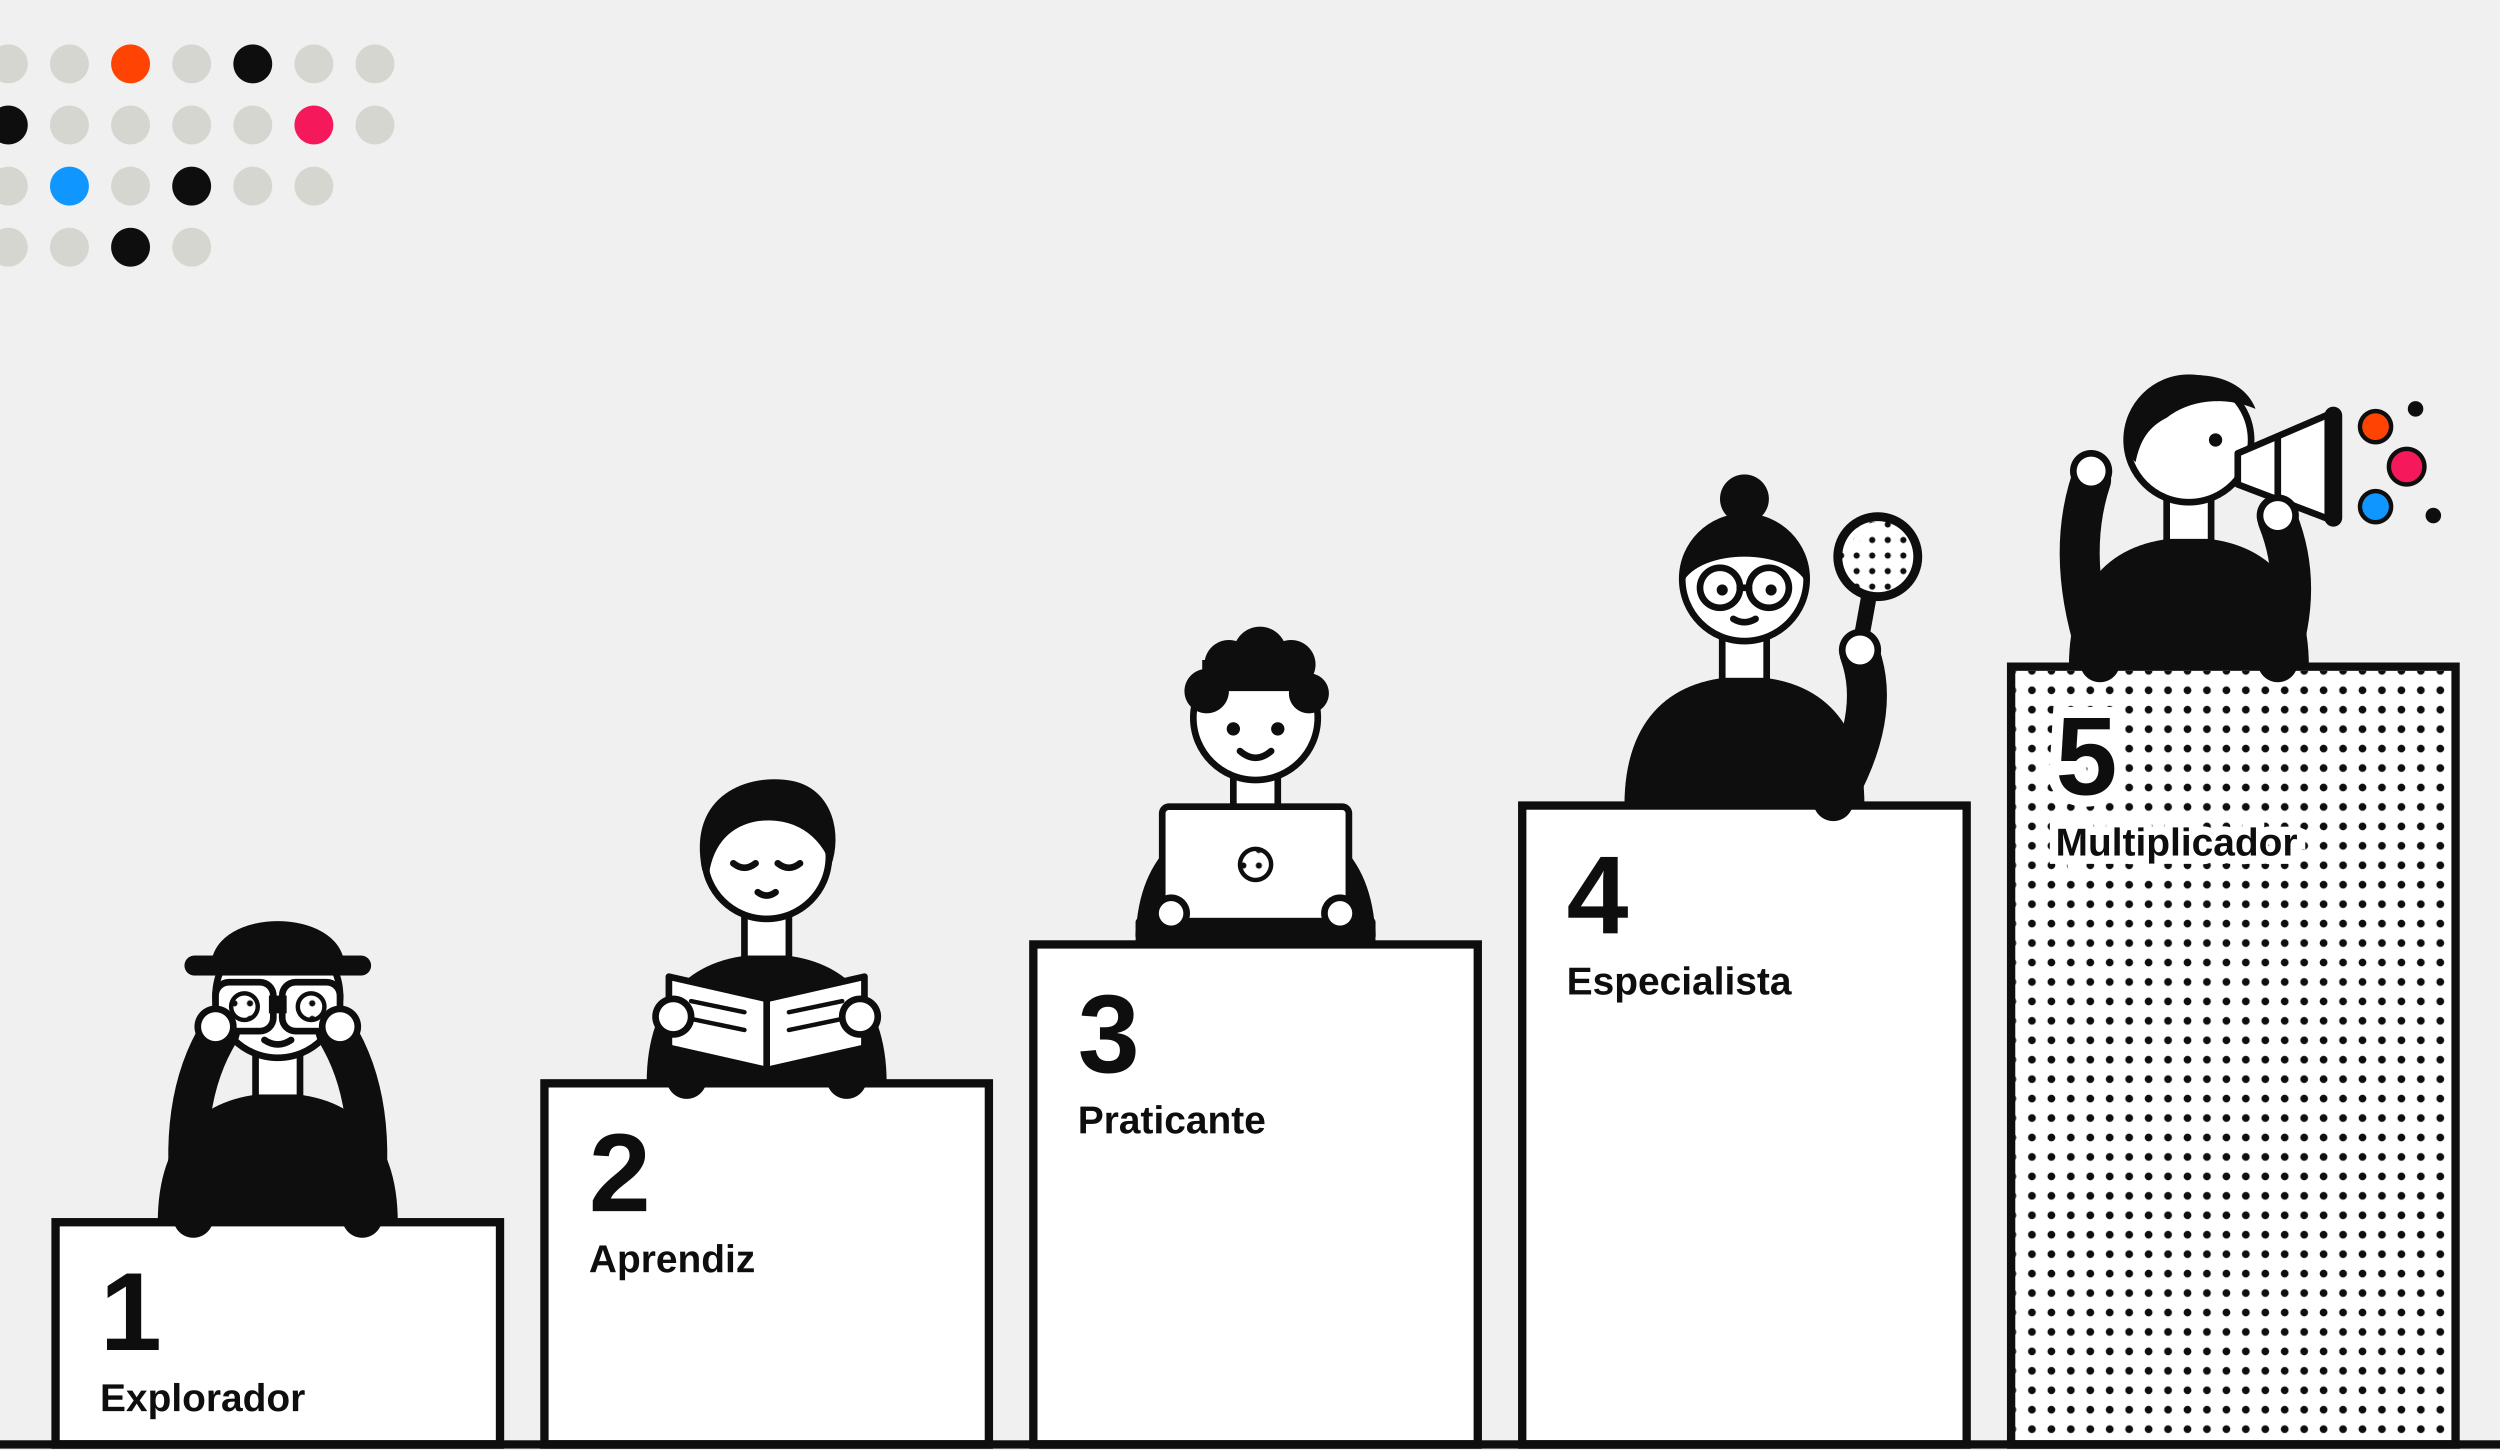
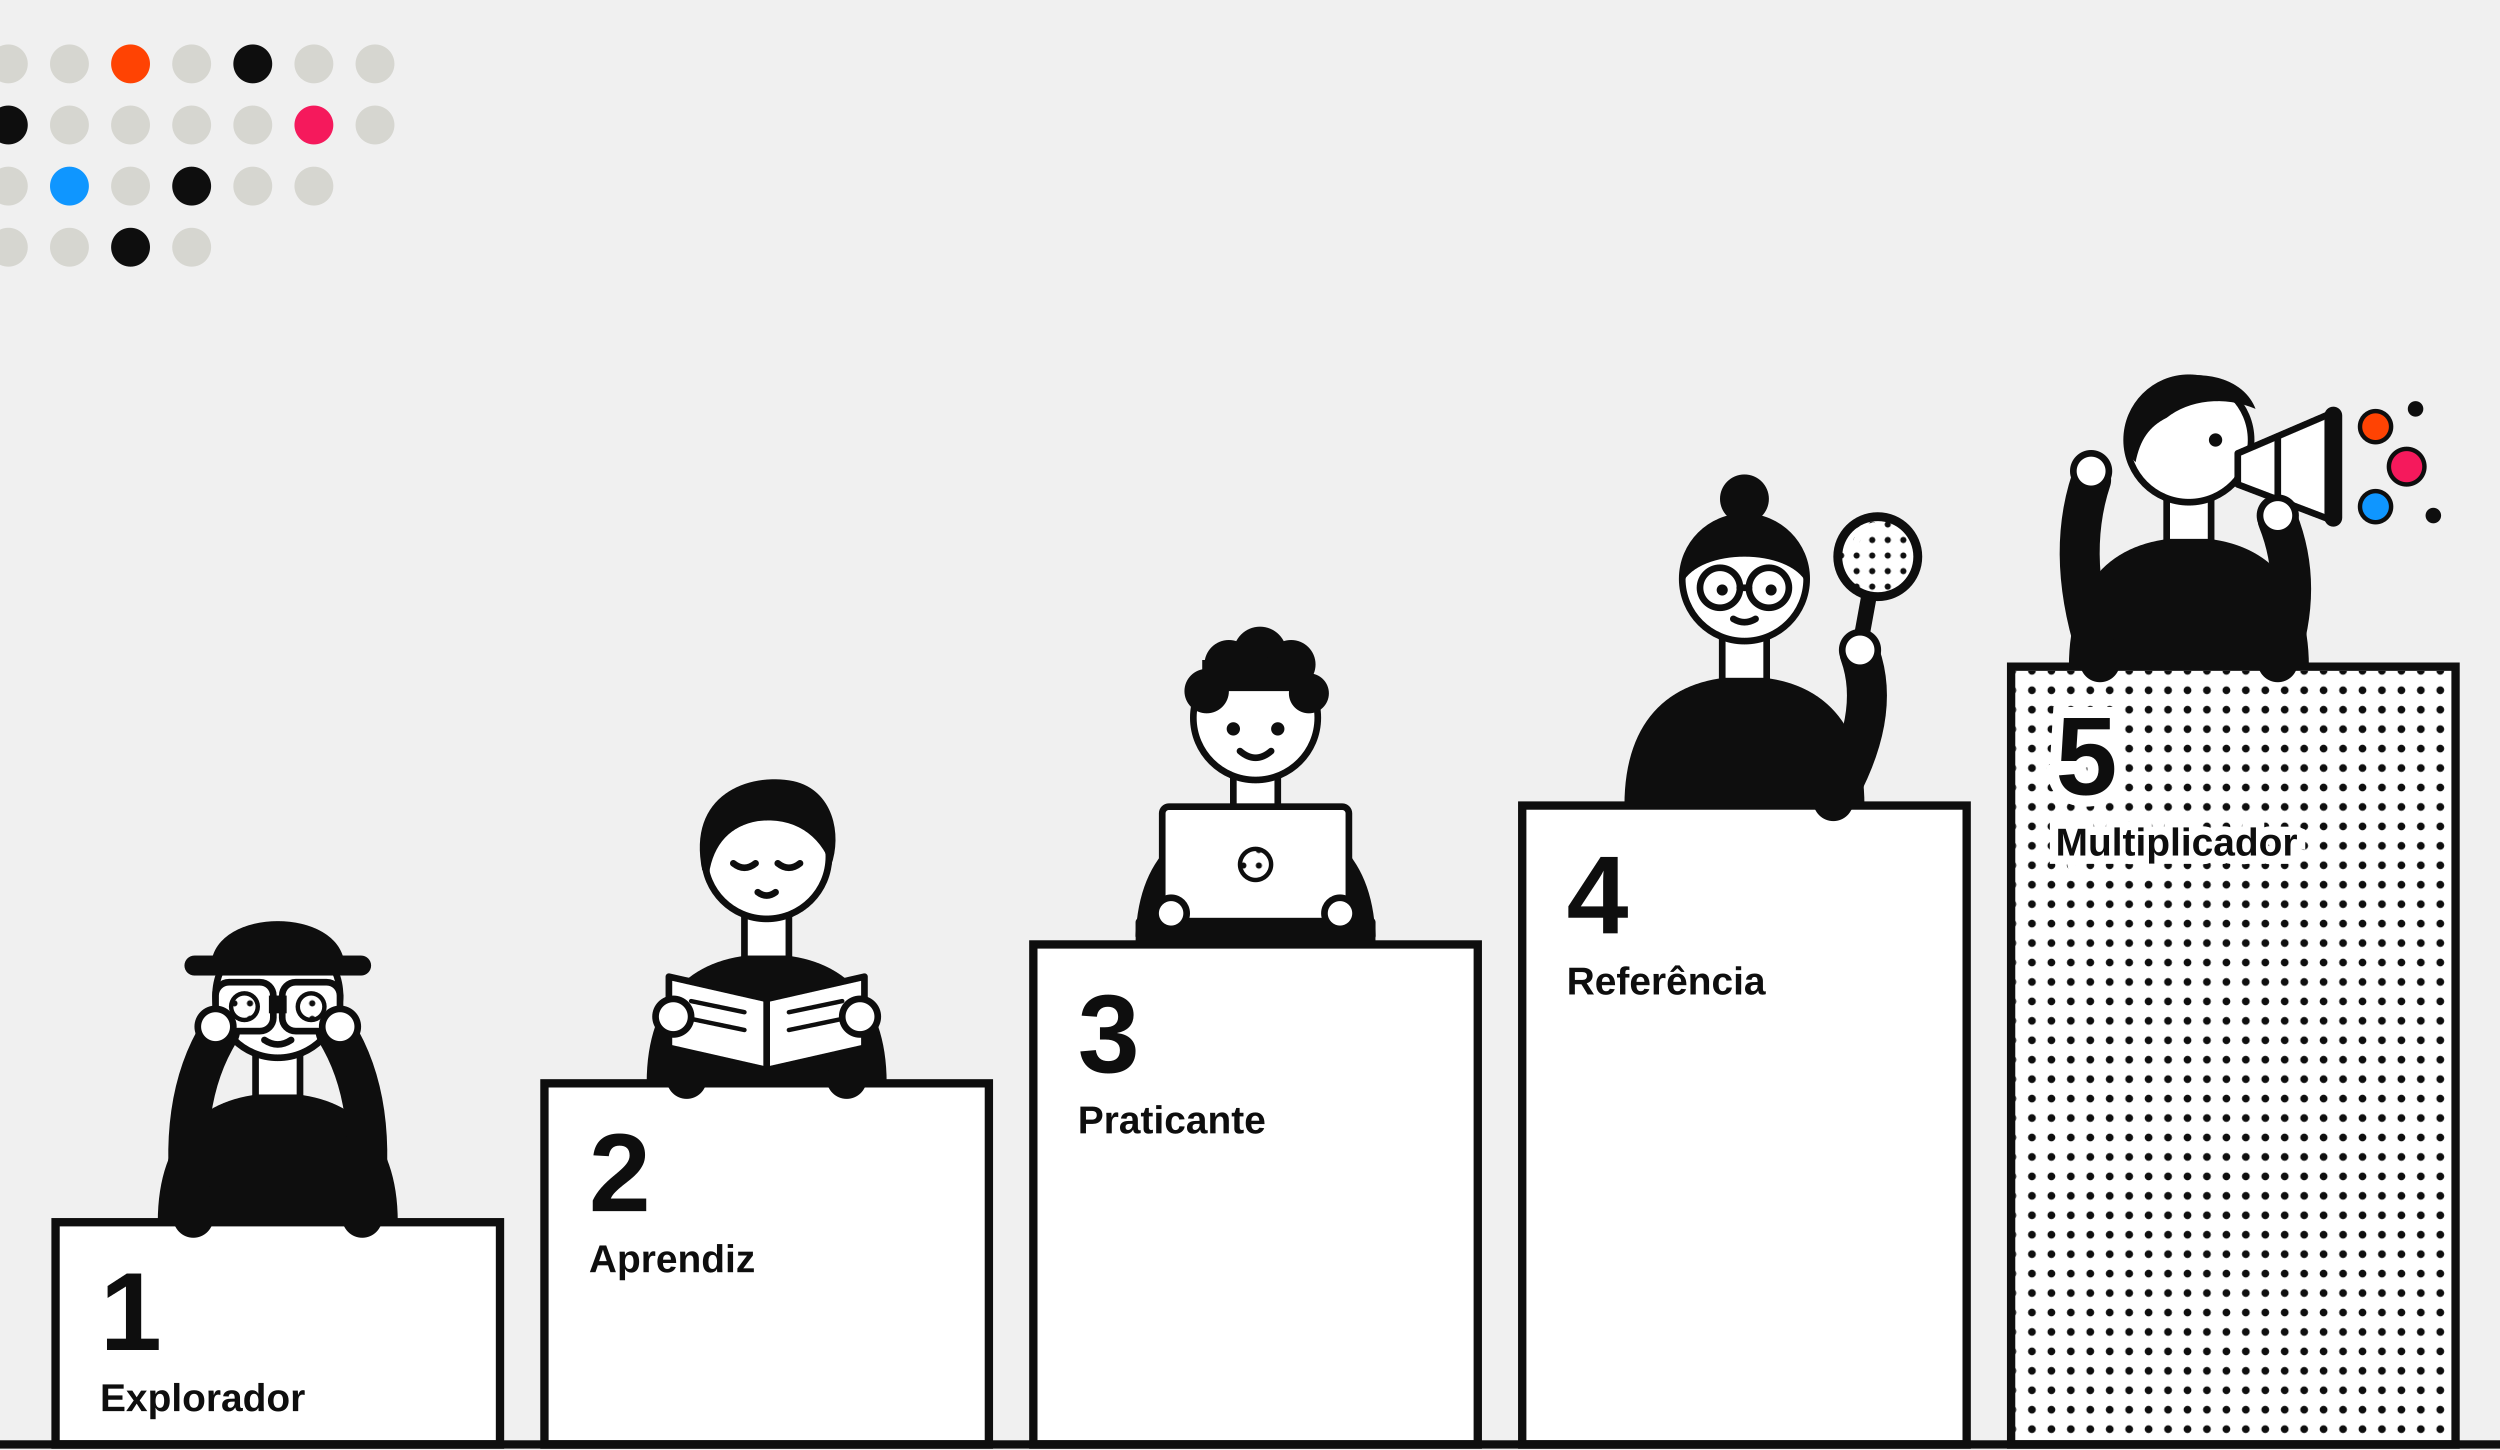
<svg xmlns="http://www.w3.org/2000/svg" viewBox="0 0 900 522" width="900" height="522">
  <defs>
    <pattern id="lht" width="7" height="7" patternUnits="userSpaceOnUse">
      <circle cx="3.5" cy="3.5" r="1.4" fill="#0E0E0E" />
    </pattern>
  </defs>
  <g>
    <circle cx="3" cy="23" r="7" fill="#D6D6D0" />
    <circle cx="25" cy="23" r="7" fill="#D6D6D0" />
    <circle cx="47" cy="23" r="7" fill="#FF4303" />
    <circle cx="69" cy="23" r="7" fill="#D6D6D0" />
    <circle cx="91" cy="23" r="7" fill="#0E0E0E" />
    <circle cx="113" cy="23" r="7" fill="#D6D6D0" />
    <circle cx="135" cy="23" r="7" fill="#D6D6D0" />
    <circle cx="3" cy="45" r="7" fill="#0E0E0E" />
    <circle cx="25" cy="45" r="7" fill="#D6D6D0" />
    <circle cx="47" cy="45" r="7" fill="#D6D6D0" />
    <circle cx="69" cy="45" r="7" fill="#D6D6D0" />
    <circle cx="91" cy="45" r="7" fill="#D6D6D0" />
    <circle cx="113" cy="45" r="7" fill="#F5195C" />
    <circle cx="135" cy="45" r="7" fill="#D6D6D0" />
    <circle cx="3" cy="67" r="7" fill="#D6D6D0" />
    <circle cx="25" cy="67" r="7" fill="#0F96FF" />
    <circle cx="47" cy="67" r="7" fill="#D6D6D0" />
    <circle cx="69" cy="67" r="7" fill="#0E0E0E" />
    <circle cx="91" cy="67" r="7" fill="#D6D6D0" />
    <circle cx="113" cy="67" r="7" fill="#D6D6D0" />
    <circle cx="3" cy="89" r="7" fill="#D6D6D0" />
    <circle cx="25" cy="89" r="7" fill="#D6D6D0" />
    <circle cx="47" cy="89" r="7" fill="#0E0E0E" />
    <circle cx="69" cy="89" r="7" fill="#D6D6D0" />
  </g>
  <rect x="20" y="440" width="160" height="80" fill="#FFFFFF" stroke="#0E0E0E" stroke-width="3" />
  <rect x="196" y="390" width="160" height="130" fill="#FFFFFF" stroke="#0E0E0E" stroke-width="3" />
  <rect x="372" y="340" width="160" height="180" fill="#FFFFFF" stroke="#0E0E0E" stroke-width="3" />
  <rect x="548" y="290" width="160" height="230" fill="#FFFFFF" stroke="#0E0E0E" stroke-width="3" />
  <rect x="724" y="240" width="160" height="280" fill="#FFFFFF" stroke="#0E0E0E" stroke-width="3" />
  <rect x="725.5" y="241.5" width="157" height="277" fill="url(#lht)" />
  <g font-family="Archivo, 'Helvetica Neue', Arial, sans-serif" fill="#0E0E0E">
    <text x="36" y="486" font-size="40" font-weight="800">1</text>
    <text x="212" y="436" font-size="40" font-weight="800">2</text>
    <text x="388" y="386" font-size="40" font-weight="800">3</text>
    <text x="564" y="336" font-size="40" font-weight="800">4</text>
    <text x="740" y="286" font-size="40" font-weight="800" stroke="#FFFFFF" stroke-width="8" paint-order="stroke">5</text>
    <text x="36" y="508" font-size="14" font-weight="600">Explorador</text>
    <text x="212" y="458" font-size="14" font-weight="600">Aprendiz</text>
    <text x="388" y="408" font-size="14" font-weight="600">Praticante</text>
-     <text x="564" y="358" font-size="14" font-weight="600">Especialista</text>
+     <text x="564" y="358" font-size="14" font-weight="600">Referência</text>
    <text x="740" y="308" font-size="14" font-weight="600" stroke="#FFFFFF" stroke-width="6" paint-order="stroke">Multiplicador</text>
  </g>
  <g transform="translate(20 280) scale(0.8)">
    <path d="M46 200 C46 160 68 142 100 142 C132 142 154 160 154 200 Z" fill="#0E0E0E" />
    <path d="M90 116 V144 H110 V116" fill="#FFFFFF" stroke="#0E0E0E" stroke-width="3" stroke-linejoin="round" stroke-linecap="round" />
    <circle cx="100" cy="98" r="28" fill="#FFFFFF" stroke="#0E0E0E" stroke-width="3" />
    <path d="M70 84 C72 58 128 58 130 84 Z" fill="#0E0E0E" />
    <rect x="58" y="80" width="84" height="9" rx="4.5" fill="#0E0E0E" />
    <path d="M94 118 Q100 122 106 118" fill="none" stroke="#0E0E0E" stroke-width="3" stroke-linecap="round" />
    <path d="M62 198 Q54 146 74 114" fill="none" stroke="#0E0E0E" stroke-width="18" stroke-linecap="round" />
    <path d="M138 198 Q146 146 126 114" fill="none" stroke="#0E0E0E" stroke-width="18" stroke-linecap="round" />
    <rect x="72" y="92" width="26" height="22" rx="6" fill="#FFFFFF" stroke="#0E0E0E" stroke-width="3" />
    <rect x="102" y="92" width="26" height="22" rx="6" fill="#FFFFFF" stroke="#0E0E0E" stroke-width="3" />
    <rect x="96" y="98" width="8" height="8" fill="#0E0E0E" />
    <circle cx="85" cy="103" r="6" fill="url(#lht)" stroke="#0E0E0E" stroke-width="2" />
    <circle cx="115" cy="103" r="6" fill="url(#lht)" stroke="#0E0E0E" stroke-width="2" />
    <circle cx="72" cy="112" r="8" fill="#FFFFFF" stroke="#0E0E0E" stroke-width="3" />
    <circle cx="128" cy="112" r="8" fill="#FFFFFF" stroke="#0E0E0E" stroke-width="3" />
  </g>
  <g transform="translate(196 230) scale(0.8)">
    <path d="M46 200 C46 160 68 142 100 142 C132 142 154 160 154 200 Z" fill="#0E0E0E" />
    <path d="M90 116 V144 H110 V116" fill="#FFFFFF" stroke="#0E0E0E" stroke-width="3" stroke-linejoin="round" stroke-linecap="round" />
    <circle cx="100" cy="98" r="28" fill="#FFFFFF" stroke="#0E0E0E" stroke-width="3" />
    <path d="M71 104 C64 70 92 60 112 64 C130 68 134 88 129 102 C124 88 112 80 96 82 C84 84 76 92 74 106 Z" fill="#0E0E0E" />
    <path d="M85 101 Q90 105 95 101" fill="none" stroke="#0E0E0E" stroke-width="3" stroke-linecap="round" />
    <path d="M105 101 Q110 105 115 101" fill="none" stroke="#0E0E0E" stroke-width="3" stroke-linecap="round" />
    <path d="M96 114 Q100 117 104 114" fill="none" stroke="#0E0E0E" stroke-width="3" stroke-linecap="round" />
    <path d="M64 198 Q58 180 62 168" fill="none" stroke="#0E0E0E" stroke-width="18" stroke-linecap="round" />
    <path d="M136 198 Q142 180 138 168" fill="none" stroke="#0E0E0E" stroke-width="18" stroke-linecap="round" />
    <path d="M56 152 L100 162 L144 152 L144 184 L100 194 L56 184 Z" fill="#FFFFFF" stroke="#0E0E0E" stroke-width="3" stroke-linejoin="round" />
    <path d="M100 162 V194" fill="none" stroke="#0E0E0E" stroke-width="3" />
    <path d="M66 163 L90 168 M66 171 L90 176 M110 168 L134 163 M110 176 L134 171" fill="none" stroke="#0E0E0E" stroke-width="2" stroke-linecap="round" />
    <circle cx="58" cy="170" r="8" fill="#FFFFFF" stroke="#0E0E0E" stroke-width="3" />
    <circle cx="142" cy="170" r="8" fill="#FFFFFF" stroke="#0E0E0E" stroke-width="3" />
  </g>
  <g transform="translate(372 180) scale(0.8)">
    <path d="M46 200 C46 160 68 142 100 142 C132 142 154 160 154 200 Z" fill="#0E0E0E" />
    <path d="M90 116 V144 H110 V116" fill="#FFFFFF" stroke="#0E0E0E" stroke-width="3" stroke-linejoin="round" stroke-linecap="round" />
    <circle cx="100" cy="98" r="28" fill="#FFFFFF" stroke="#0E0E0E" stroke-width="3" />
    <g fill="#0E0E0E">
      <circle cx="78" cy="86" r="10" />
      <circle cx="88" cy="74" r="11" />
      <circle cx="102" cy="69" r="12" />
      <circle cx="116" cy="74" r="11" />
      <circle cx="124" cy="87" r="9" />
      <rect x="76" y="72" width="48" height="14" />
    </g>
    <circle cx="90" cy="103" r="3" fill="#0E0E0E" />
    <circle cx="110" cy="103" r="3" fill="#0E0E0E" />
    <path d="M93 113 Q100 119 107 113" fill="none" stroke="#0E0E0E" stroke-width="3" stroke-linecap="round" />
    <rect x="58" y="138" width="84" height="52" rx="3" fill="#FFFFFF" stroke="#0E0E0E" stroke-width="3" />
    <circle cx="100" cy="164" r="7" fill="url(#lht)" stroke="#0E0E0E" stroke-width="2" />
    <rect x="46" y="188" width="108" height="10" rx="2" fill="#0E0E0E" />
    <circle cx="62" cy="186" r="7" fill="#FFFFFF" stroke="#0E0E0E" stroke-width="3" />
    <circle cx="138" cy="186" r="7" fill="#FFFFFF" stroke="#0E0E0E" stroke-width="3" />
  </g>
  <g transform="translate(548 130) scale(0.8)">
    <path d="M46 200 C46 160 68 142 100 142 C132 142 154 160 154 200 Z" fill="#0E0E0E" />
    <path d="M90 116 V144 H110 V116" fill="#FFFFFF" stroke="#0E0E0E" stroke-width="3" stroke-linejoin="round" stroke-linecap="round" />
    <circle cx="100" cy="98" r="28" fill="#FFFFFF" stroke="#0E0E0E" stroke-width="3" />
    <circle cx="100" cy="62" r="11" fill="#0E0E0E" />
    <path d="M72 100 C70 60 130 60 128 100 C120 84 80 84 72 100 Z" fill="#0E0E0E" />
    <circle cx="89" cy="102" r="9" fill="#FFFFFF" stroke="#0E0E0E" stroke-width="3" />
    <circle cx="111" cy="102" r="9" fill="#FFFFFF" stroke="#0E0E0E" stroke-width="3" />
    <path d="M98 102 H102" fill="none" stroke="#0E0E0E" stroke-width="3" stroke-linecap="round" />
    <circle cx="90" cy="103" r="2.5" fill="#0E0E0E" />
    <circle cx="112" cy="103" r="2.5" fill="#0E0E0E" />
    <path d="M95 116 Q100 119 105 116" fill="none" stroke="#0E0E0E" stroke-width="3" stroke-linecap="round" />
    <path d="M140 198 Q162 160 152 132" fill="none" stroke="#0E0E0E" stroke-width="18" stroke-linecap="round" />
    <path d="M152 128 L156 106" fill="none" stroke="#0E0E0E" stroke-width="7" stroke-linecap="round" />
    <circle cx="160" cy="88" r="18" fill="#FFFFFF" />
    <circle cx="160" cy="88" r="18" fill="url(#lht)" stroke="#0E0E0E" stroke-width="4" />
    <path d="M150 82 Q152 76 158 74" fill="none" stroke="#FFFFFF" stroke-width="3" stroke-linecap="round" />
    <circle cx="152" cy="130" r="8" fill="#FFFFFF" stroke="#0E0E0E" stroke-width="3" />
  </g>
  <g transform="translate(724 80) scale(0.8)">
    <g transform="translate(-20 0)">
      <path d="M46 200 C46 160 68 142 100 142 C132 142 154 160 154 200 Z" fill="#0E0E0E" />
      <path d="M90 116 V144 H110 V116" fill="#FFFFFF" stroke="#0E0E0E" stroke-width="3" stroke-linejoin="round" stroke-linecap="round" />
      <circle cx="100" cy="98" r="28" fill="#FFFFFF" stroke="#0E0E0E" stroke-width="3" />
      <path d="M72 104 C64 66 120 58 130 84 C116 78 100 80 90 88 C82 92 78 98 76 108 Z" fill="#0E0E0E" />
      <circle cx="112" cy="98" r="3" fill="#0E0E0E" />
      <path d="M60 198 Q44 152 56 116" fill="none" stroke="#0E0E0E" stroke-width="18" stroke-linecap="round" />
      <circle cx="56" cy="112" r="8" fill="#FFFFFF" stroke="#0E0E0E" stroke-width="3" />
      <path d="M140 198 Q152 164 140 134" fill="none" stroke="#0E0E0E" stroke-width="18" stroke-linecap="round" />
      <path d="M122 104 L164 86 L164 134 L122 118 Z" fill="#FFFFFF" stroke="#0E0E0E" stroke-width="3" stroke-linejoin="round" />
      <path d="M140 97 V126" fill="none" stroke="#0E0E0E" stroke-width="3" />
      <rect x="161" y="83" width="8" height="54" rx="4" fill="#0E0E0E" />
      <circle cx="140" cy="132" r="8" fill="#FFFFFF" stroke="#0E0E0E" stroke-width="3" />
      <circle cx="184" cy="92" r="7" fill="#FF4303" stroke="#0E0E0E" stroke-width="2" />
      <circle cx="198" cy="110" r="8" fill="#F5195C" stroke="#0E0E0E" stroke-width="2" />
      <circle cx="184" cy="128" r="7" fill="#0F96FF" stroke="#0E0E0E" stroke-width="2" />
      <circle cx="202" cy="84" r="3.5" fill="#0E0E0E" />
      <circle cx="210" cy="132" r="3.5" fill="#0E0E0E" />
    </g>
  </g>
  <path d="M0 520 H900" stroke="#0E0E0E" stroke-width="3" />
</svg>
